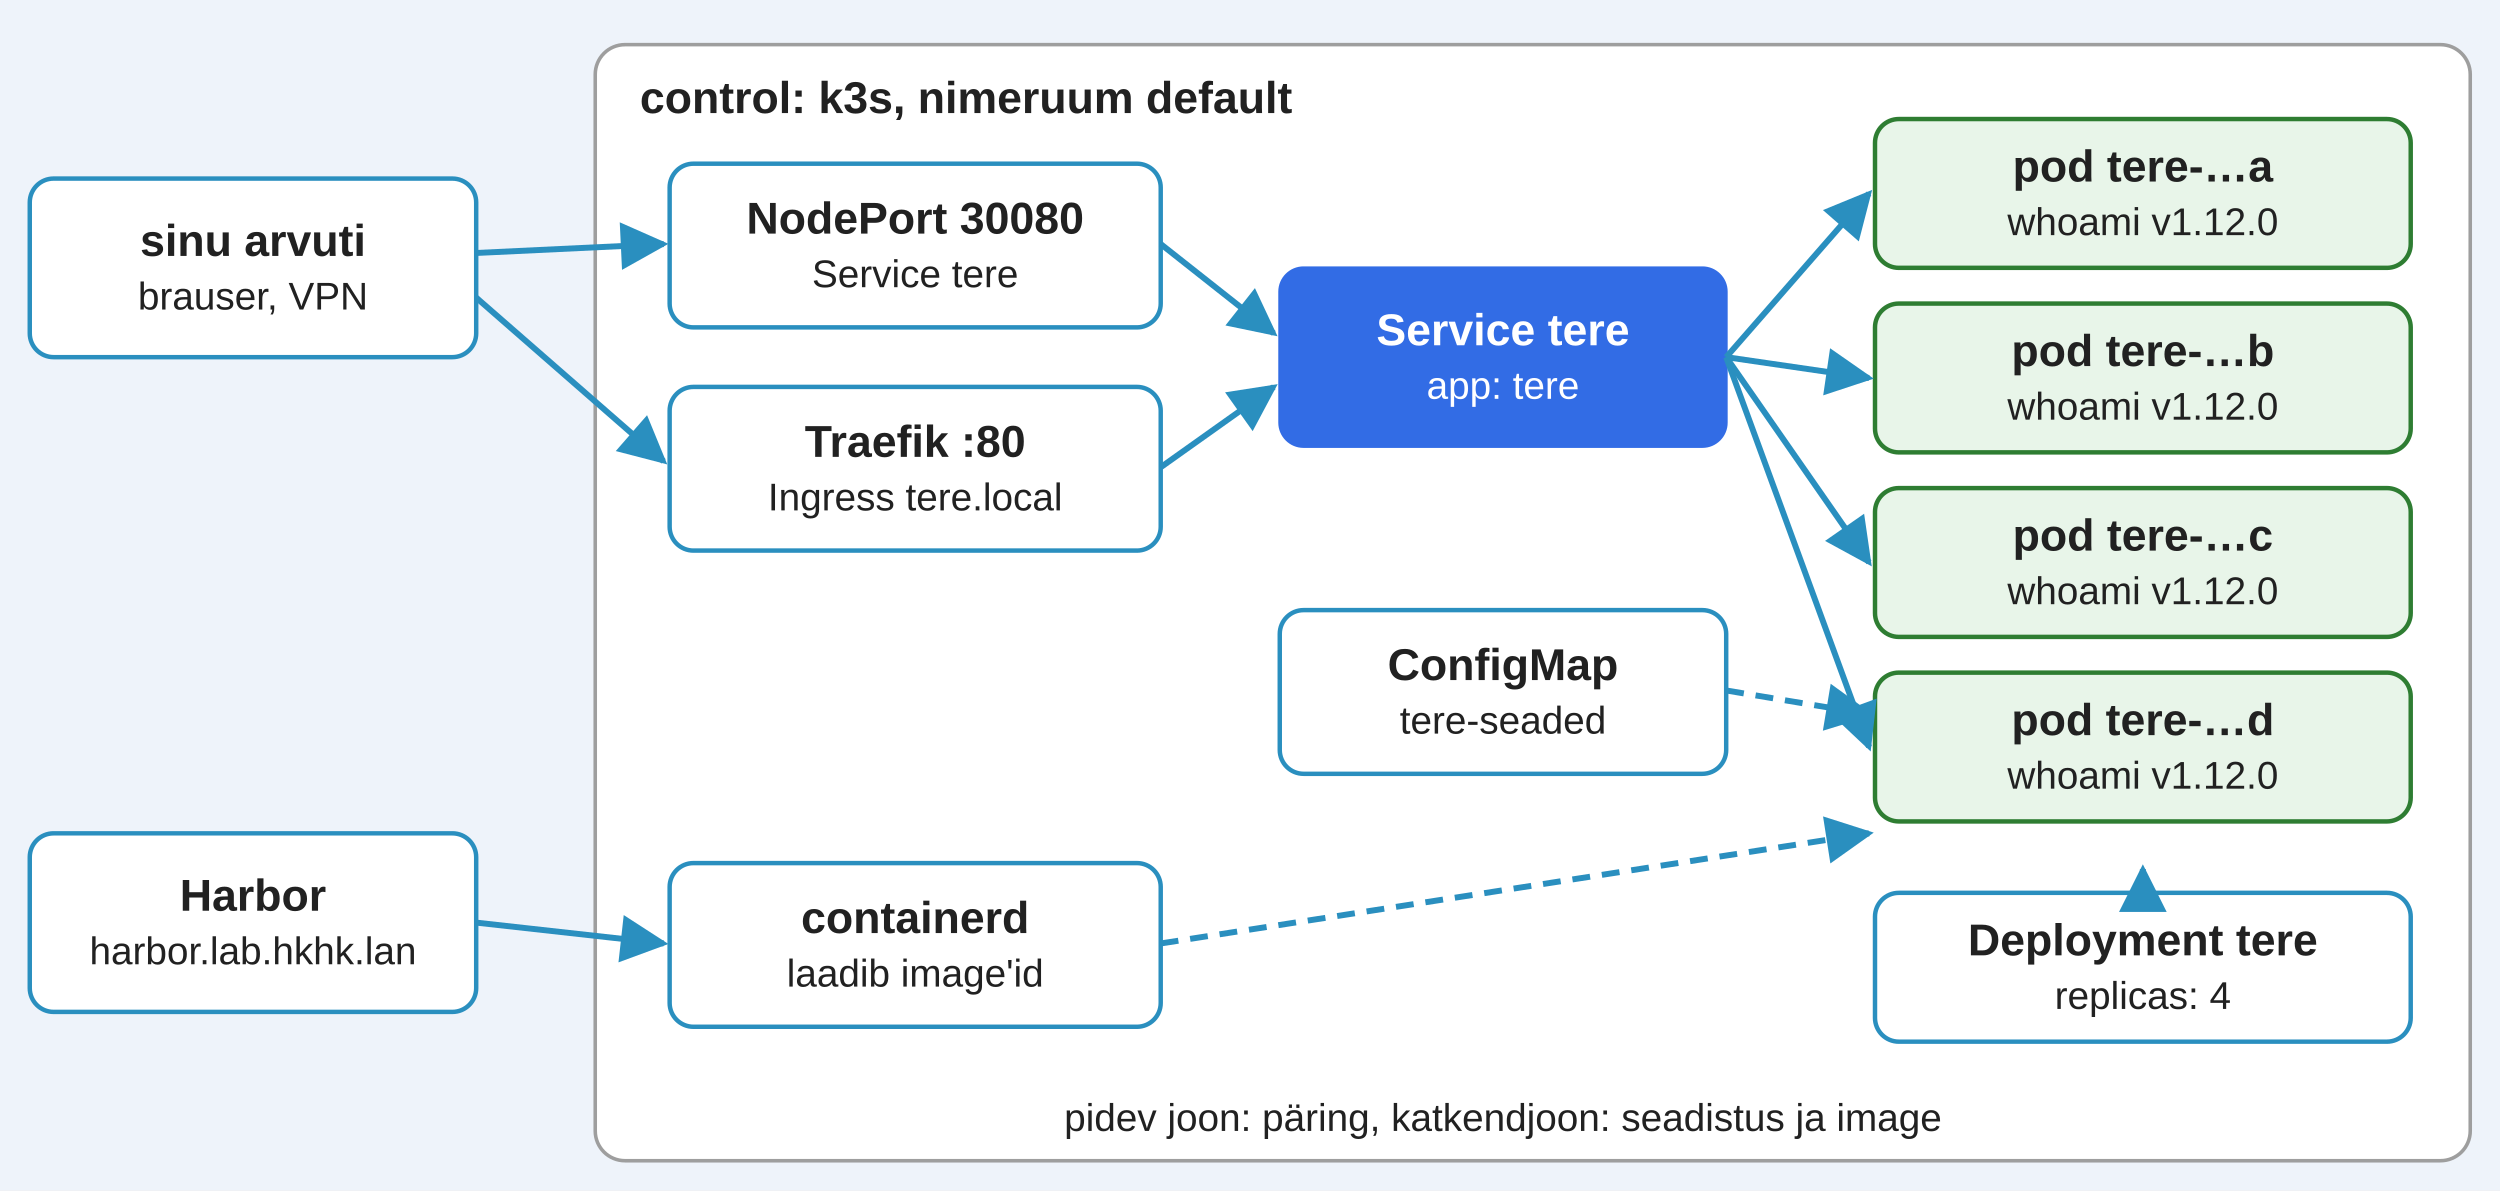
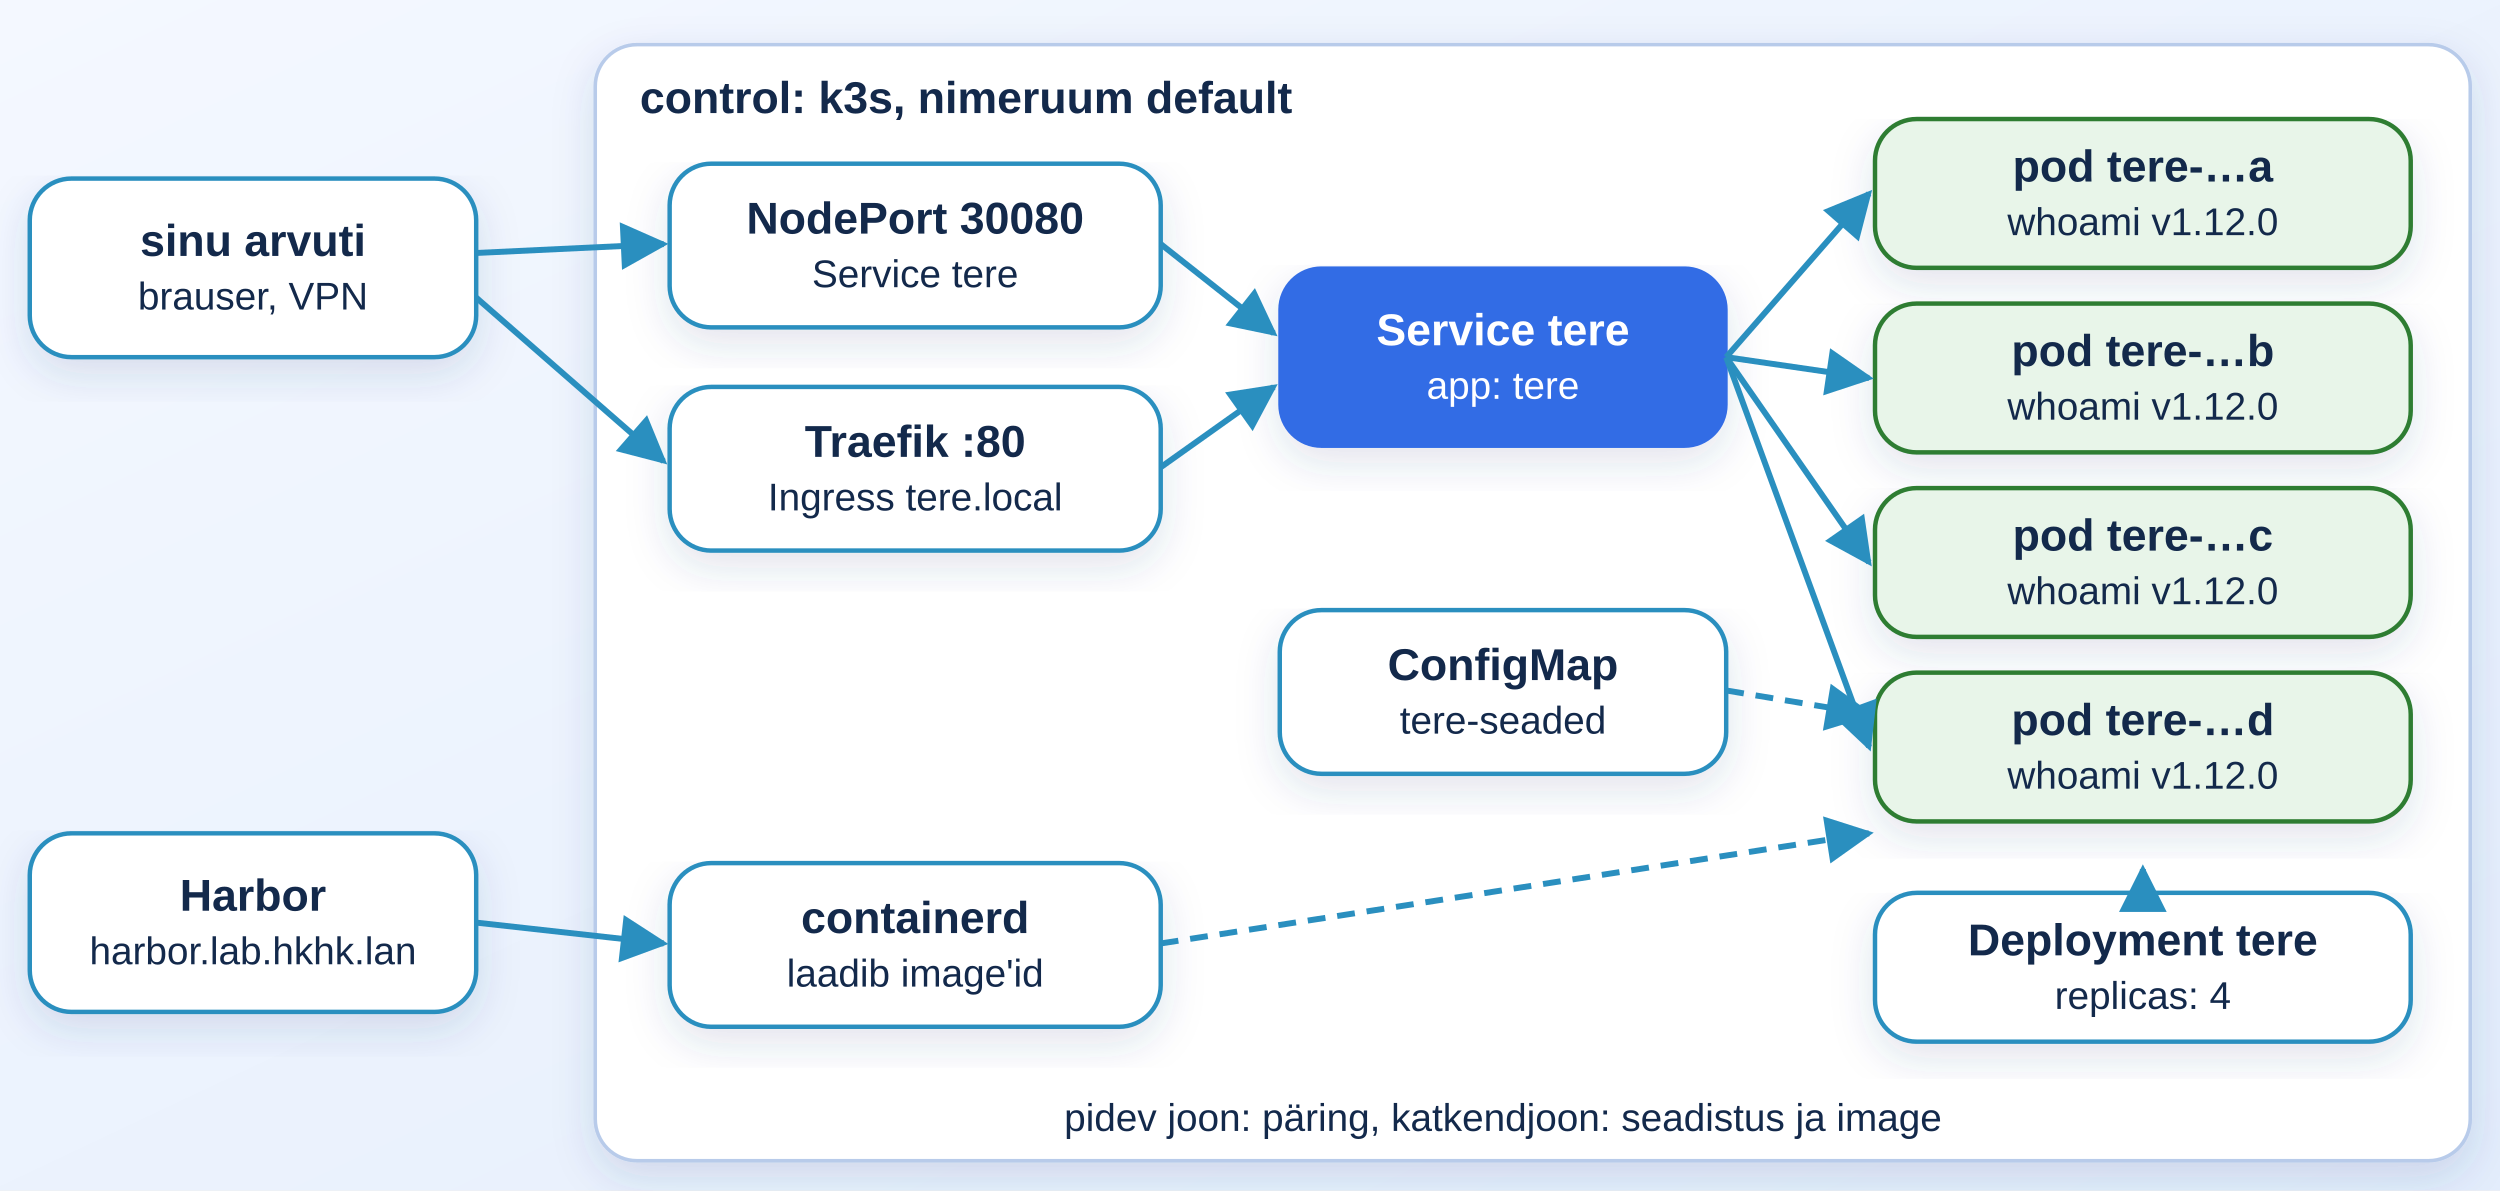
<svg xmlns="http://www.w3.org/2000/svg" viewBox="0 0 840 400" width="840">
+   <defs>
+     <linearGradient id="ubg" x1="0" y1="0" x2="1" y2="1">
+       <stop offset="0" stop-color="#F4F8FF" />
+       <stop offset="1" stop-color="#E3EDFC" />
+     </linearGradient>
+     <filter id="ush" x="-10%" y="-10%" width="120%" height="135%">
+       <feDropShadow dx="0" dy="5" stdDeviation="7" flood-color="#2A4A80" flood-opacity="0.14" />
+     </filter>
+   </defs>
  <defs>
    <marker id="a" viewBox="0 0 10 10" refX="9" refY="5" markerWidth="8" markerHeight="8" orient="auto-start-reverse">
      <path d="M0,0 L10,5 L0,10 z" fill="#2A8FBF" />
    </marker>
  </defs>
-   <style>text{font-family:Segoe UI, Arial, sans-serif;fill:#212121;text-anchor:middle}.t{font-size:15px;font-weight:600}.s{font-size:13px}.w{fill:#ffffff}.c{font-family:monospace;font-size:12.5px}.ln{stroke:#2A8FBF;stroke-width:2;fill:none}.d{stroke-dasharray:6 4}.p{fill:#FFFFFF;stroke:#2A8FBF;stroke-width:1.5}.o{fill:#FFFFFF;stroke:#2A8FBF;stroke-width:1.5}.g{fill:#e8f5e9;stroke:#2e7d32;stroke-width:1.5}.r{fill:#ffebee;stroke:#c62828;stroke-width:1.5}.m{fill:#326CE5;stroke:#326CE5}.z{fill:none;stroke:#bdbdbd;stroke-width:1.2;stroke-dasharray:5 4}.zf{fill:#FFFFFF;stroke:#9e9e9e;stroke-width:1.2}</style>
-   <rect width="100%" height="100%" fill="#EEF3FA" />
-   <rect class="o" x="10" y="60" width="150" height="60" rx="8" />
+   <style>text{font-family:'Segoe UI',Arial,sans-serif;fill:#13294B;text-anchor:middle}.t{font-size:15px;font-weight:600}.s{font-size:13px}.w{fill:#ffffff}.c{font-family:'Segoe UI',Arial,sans-serif;font-size:12.5px}.ln{stroke:#2A8FBF;stroke-width:2;fill:none}.d{stroke-dasharray:6 4}.p{fill:#FFFFFF;stroke:#2A8FBF;stroke-width:1.5}.o{fill:#FFFFFF;stroke:#2A8FBF;stroke-width:1.5}.g{fill:#e8f5e9;stroke:#2e7d32;stroke-width:1.5}.r{fill:#ffebee;stroke:#c62828;stroke-width:1.5}.m{fill:#326CE5;stroke:#326CE5}.z{fill:none;stroke:#B8CBEA;stroke-width:1.2;stroke-dasharray:5 4}.zf{fill:#FFFFFF;stroke:#B8CBEA;stroke-width:1.2}</style>
+   <rect width="100%" height="100%" fill="url(#ubg)" />
+   <rect filter="url(#ush)" class="o" x="10" y="60" width="150" height="60" rx="14" />
  <text class="t" x="85.0" y="86.0">sinu arvuti</text>
  <text class="s" x="85.0" y="104.0">brauser, VPN</text>
-   <rect class="o" x="10" y="280" width="150" height="60" rx="8" />
+   <rect filter="url(#ush)" class="o" x="10" y="280" width="150" height="60" rx="14" />
  <text class="t" x="85.0" y="306.0">Harbor</text>
  <text class="s" x="85.0" y="324.0">harbor.lab.hkhk.lan</text>
-   <rect class="zf" x="200" y="15" width="630" height="375" rx="10" />
+   <rect filter="url(#ush)" class="zf" x="200" y="15" width="630" height="375" rx="14" />
  <text class="t" x="215" y="38" style="text-anchor:start">control: k3s, nimeruum default</text>
-   <rect class="p" x="225" y="55" width="165" height="55" rx="8" />
+   <rect filter="url(#ush)" class="p" x="225" y="55" width="165" height="55" rx="14" />
  <text class="t" x="307.5" y="78.5">NodePort 30080</text>
  <text class="s" x="307.5" y="96.5">Service tere</text>
-   <rect class="p" x="225" y="130" width="165" height="55" rx="8" />
+   <rect filter="url(#ush)" class="p" x="225" y="130" width="165" height="55" rx="14" />
  <text class="t" x="307.5" y="153.5">Traefik :80</text>
  <text class="s" x="307.5" y="171.5">Ingress tere.local</text>
-   <rect class="p" x="225" y="290" width="165" height="55" rx="8" />
+   <rect filter="url(#ush)" class="p" x="225" y="290" width="165" height="55" rx="14" />
  <text class="t" x="307.5" y="313.5">containerd</text>
  <text class="s" x="307.5" y="331.5">laadib image'id</text>
-   <rect class="m" x="430" y="90" width="150" height="60" rx="8" />
+   <rect filter="url(#ush)" class="m" x="430" y="90" width="150" height="60" rx="14" />
  <text class="t w" x="505.0" y="116.0">Service tere</text>
  <text class="s w" x="505.0" y="134.0">app: tere</text>
-   <rect class="o" x="430" y="205" width="150" height="55" rx="8" />
+   <rect filter="url(#ush)" class="o" x="430" y="205" width="150" height="55" rx="14" />
  <text class="t" x="505.0" y="228.5">ConfigMap</text>
  <text class="s" x="505.0" y="246.5">tere-seaded</text>
-   <rect class="g" x="630" y="40" width="180" height="50" rx="8" />
+   <rect filter="url(#ush)" class="g" x="630" y="40" width="180" height="50" rx="14" />
  <text class="t" x="720.0" y="61.0">pod tere-…a</text>
  <text class="s" x="720.0" y="79.0">whoami v1.12.0</text>
-   <rect class="g" x="630" y="102" width="180" height="50" rx="8" />
+   <rect filter="url(#ush)" class="g" x="630" y="102" width="180" height="50" rx="14" />
  <text class="t" x="720.0" y="123.0">pod tere-…b</text>
  <text class="s" x="720.0" y="141.0">whoami v1.12.0</text>
-   <rect class="g" x="630" y="164" width="180" height="50" rx="8" />
+   <rect filter="url(#ush)" class="g" x="630" y="164" width="180" height="50" rx="14" />
  <text class="t" x="720.0" y="185.0">pod tere-…c</text>
  <text class="s" x="720.0" y="203.0">whoami v1.12.0</text>
-   <rect class="g" x="630" y="226" width="180" height="50" rx="8" />
+   <rect filter="url(#ush)" class="g" x="630" y="226" width="180" height="50" rx="14" />
  <text class="t" x="720.0" y="247.0">pod tere-…d</text>
  <text class="s" x="720.0" y="265.0">whoami v1.12.0</text>
-   <rect class="p" x="630" y="300" width="180" height="50" rx="8" />
+   <rect filter="url(#ush)" class="p" x="630" y="300" width="180" height="50" rx="14" />
  <text class="t" x="720.0" y="321.0">Deployment tere</text>
  <text class="s" x="720.0" y="339.0">replicas: 4</text>
  <line class="ln" x1="160" y1="85" x2="223" y2="82" marker-end="url(#a)" />
  <line class="ln" x1="160" y1="100" x2="223" y2="155" marker-end="url(#a)" />
  <line class="ln" x1="390" y1="82" x2="428" y2="112" marker-end="url(#a)" />
  <line class="ln" x1="390" y1="157" x2="428" y2="130" marker-end="url(#a)" />
  <line class="ln" x1="580" y1="120" x2="628" y2="65" marker-end="url(#a)" />
  <line class="ln" x1="580" y1="120" x2="628" y2="127" marker-end="url(#a)" />
  <line class="ln" x1="580" y1="120" x2="628" y2="189" marker-end="url(#a)" />
  <line class="ln" x1="580" y1="120" x2="628" y2="251" marker-end="url(#a)" />
  <line class="ln d" x1="580" y1="232" x2="628" y2="240" marker-end="url(#a)" />
  <line class="ln" x1="720" y1="300" x2="720" y2="292" marker-end="url(#a)" />
  <line class="ln" x1="160" y1="310" x2="223" y2="317" marker-end="url(#a)" />
  <line class="ln d" x1="390" y1="317" x2="628" y2="280" marker-end="url(#a)" />
  <text class="s" x="505" y="380" style="text-anchor:middle">pidev joon: päring, katkendjoon: seadistus ja image</text>
</svg>
